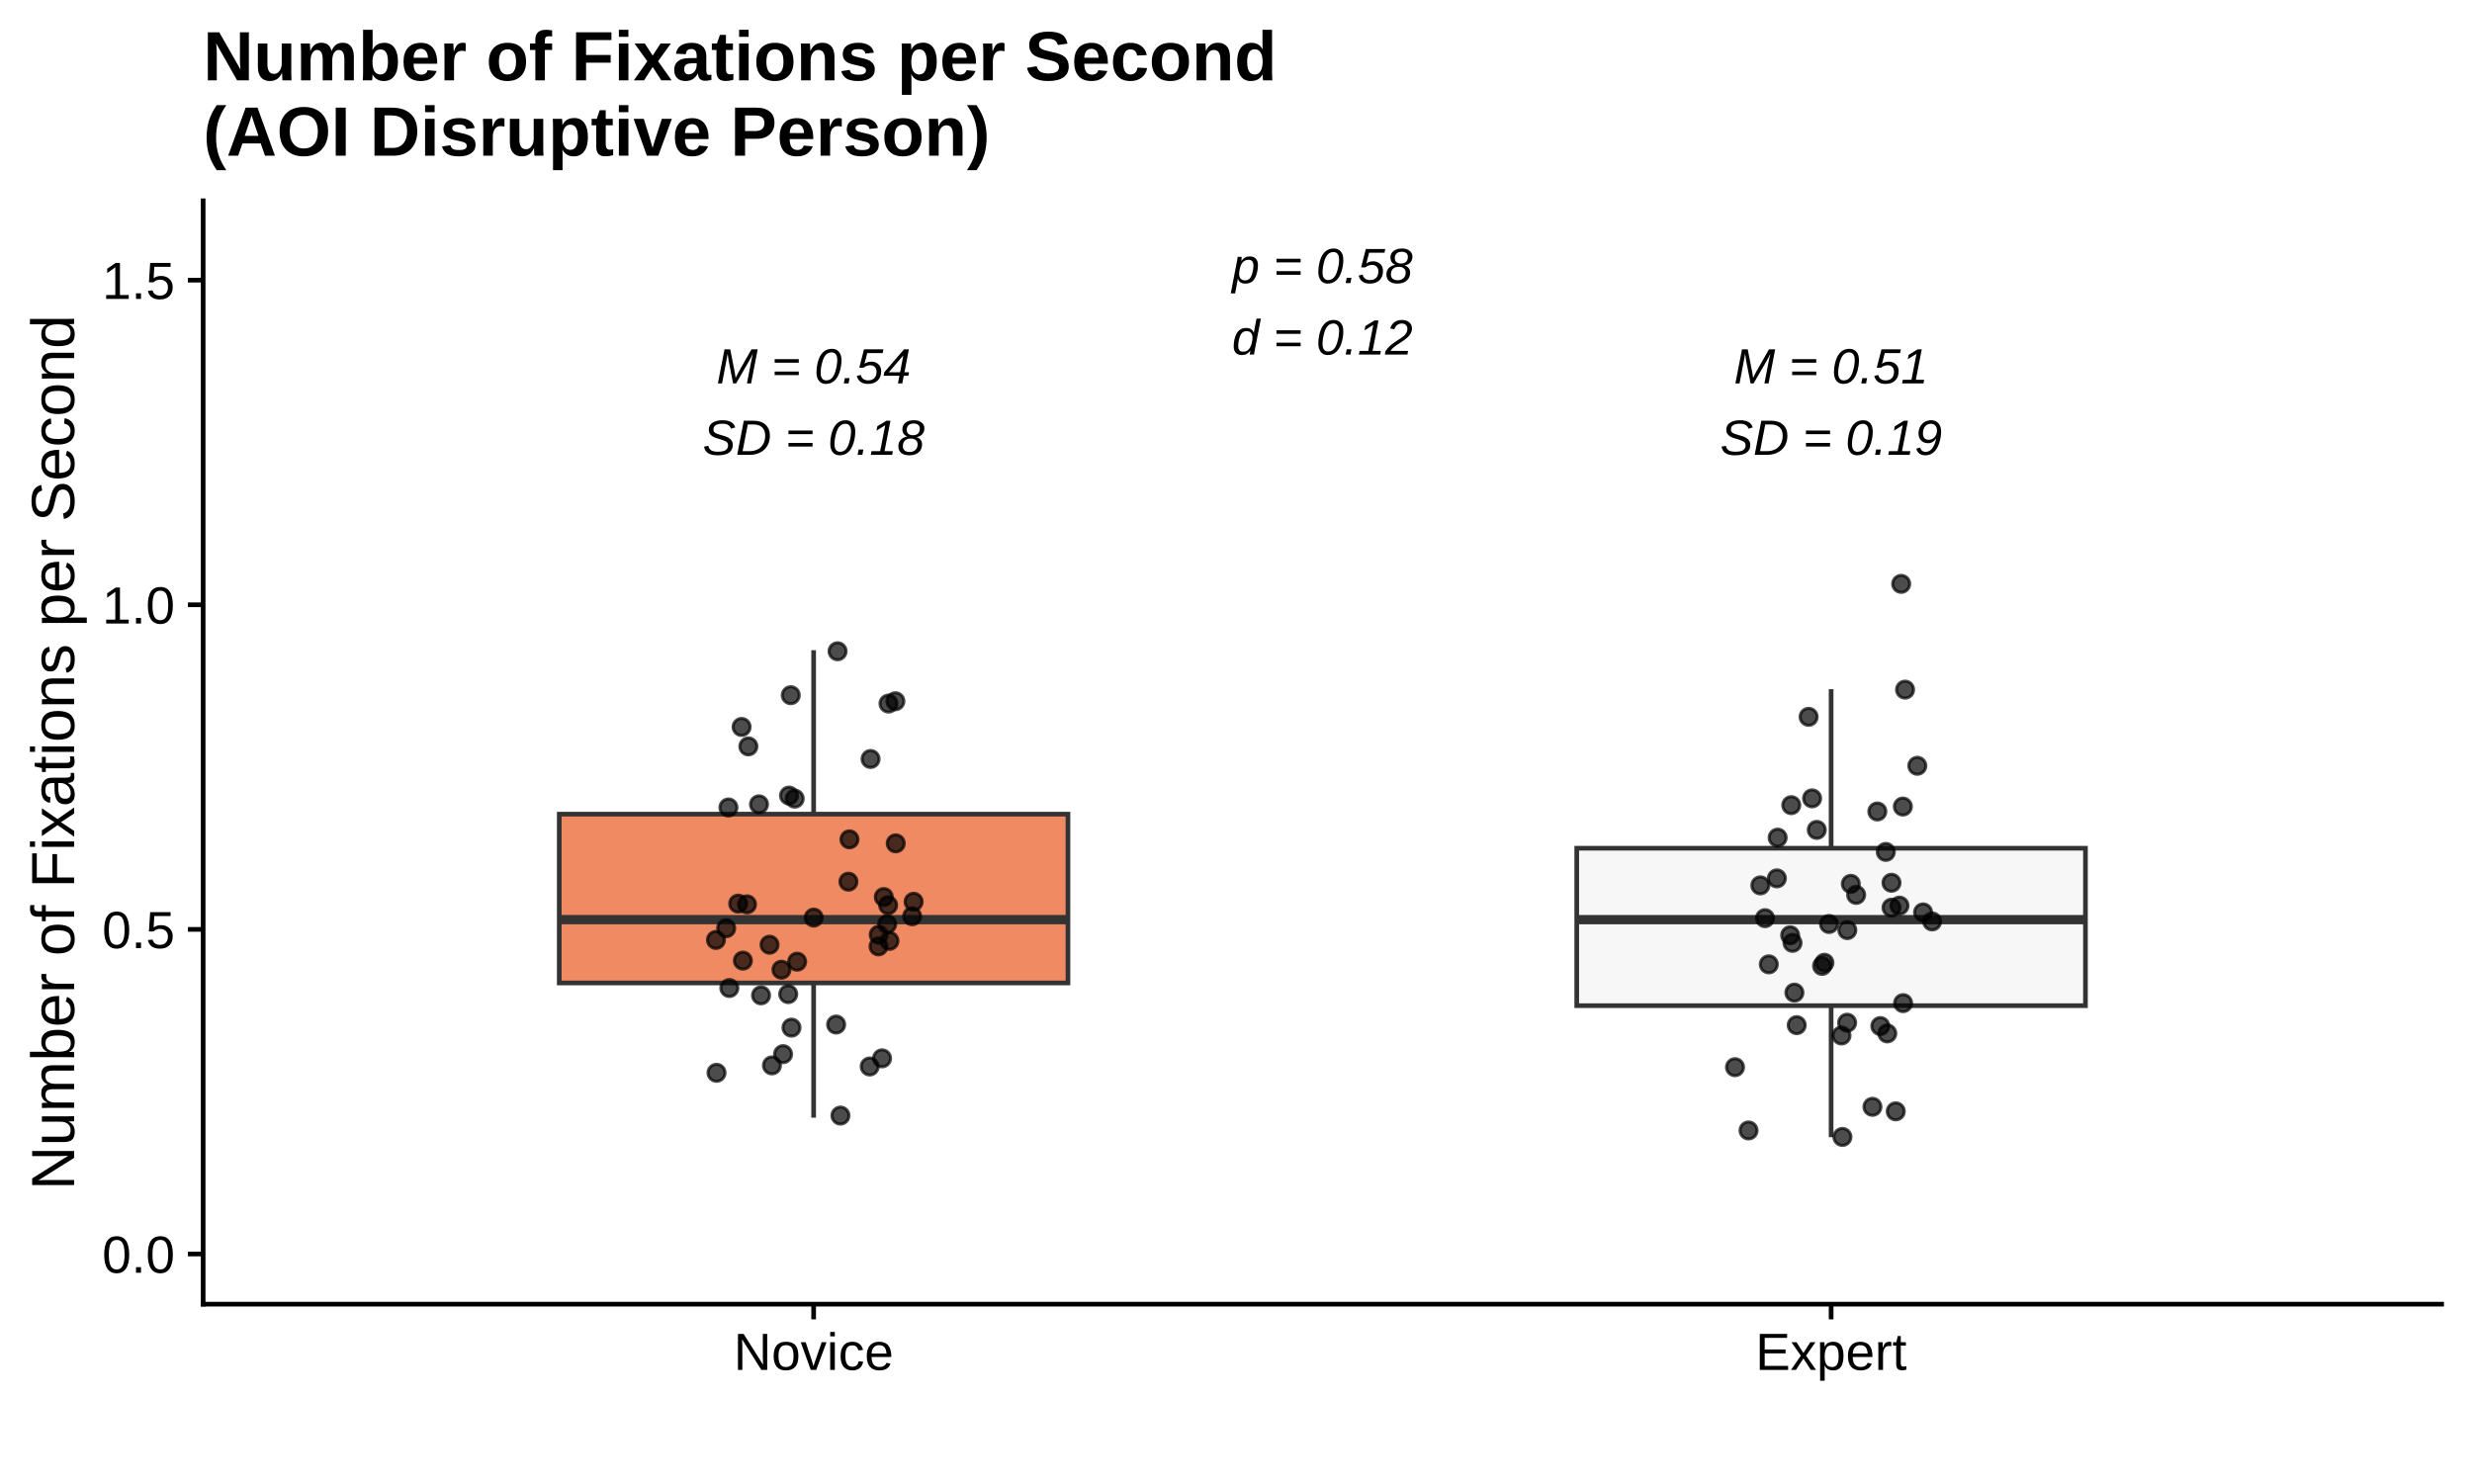
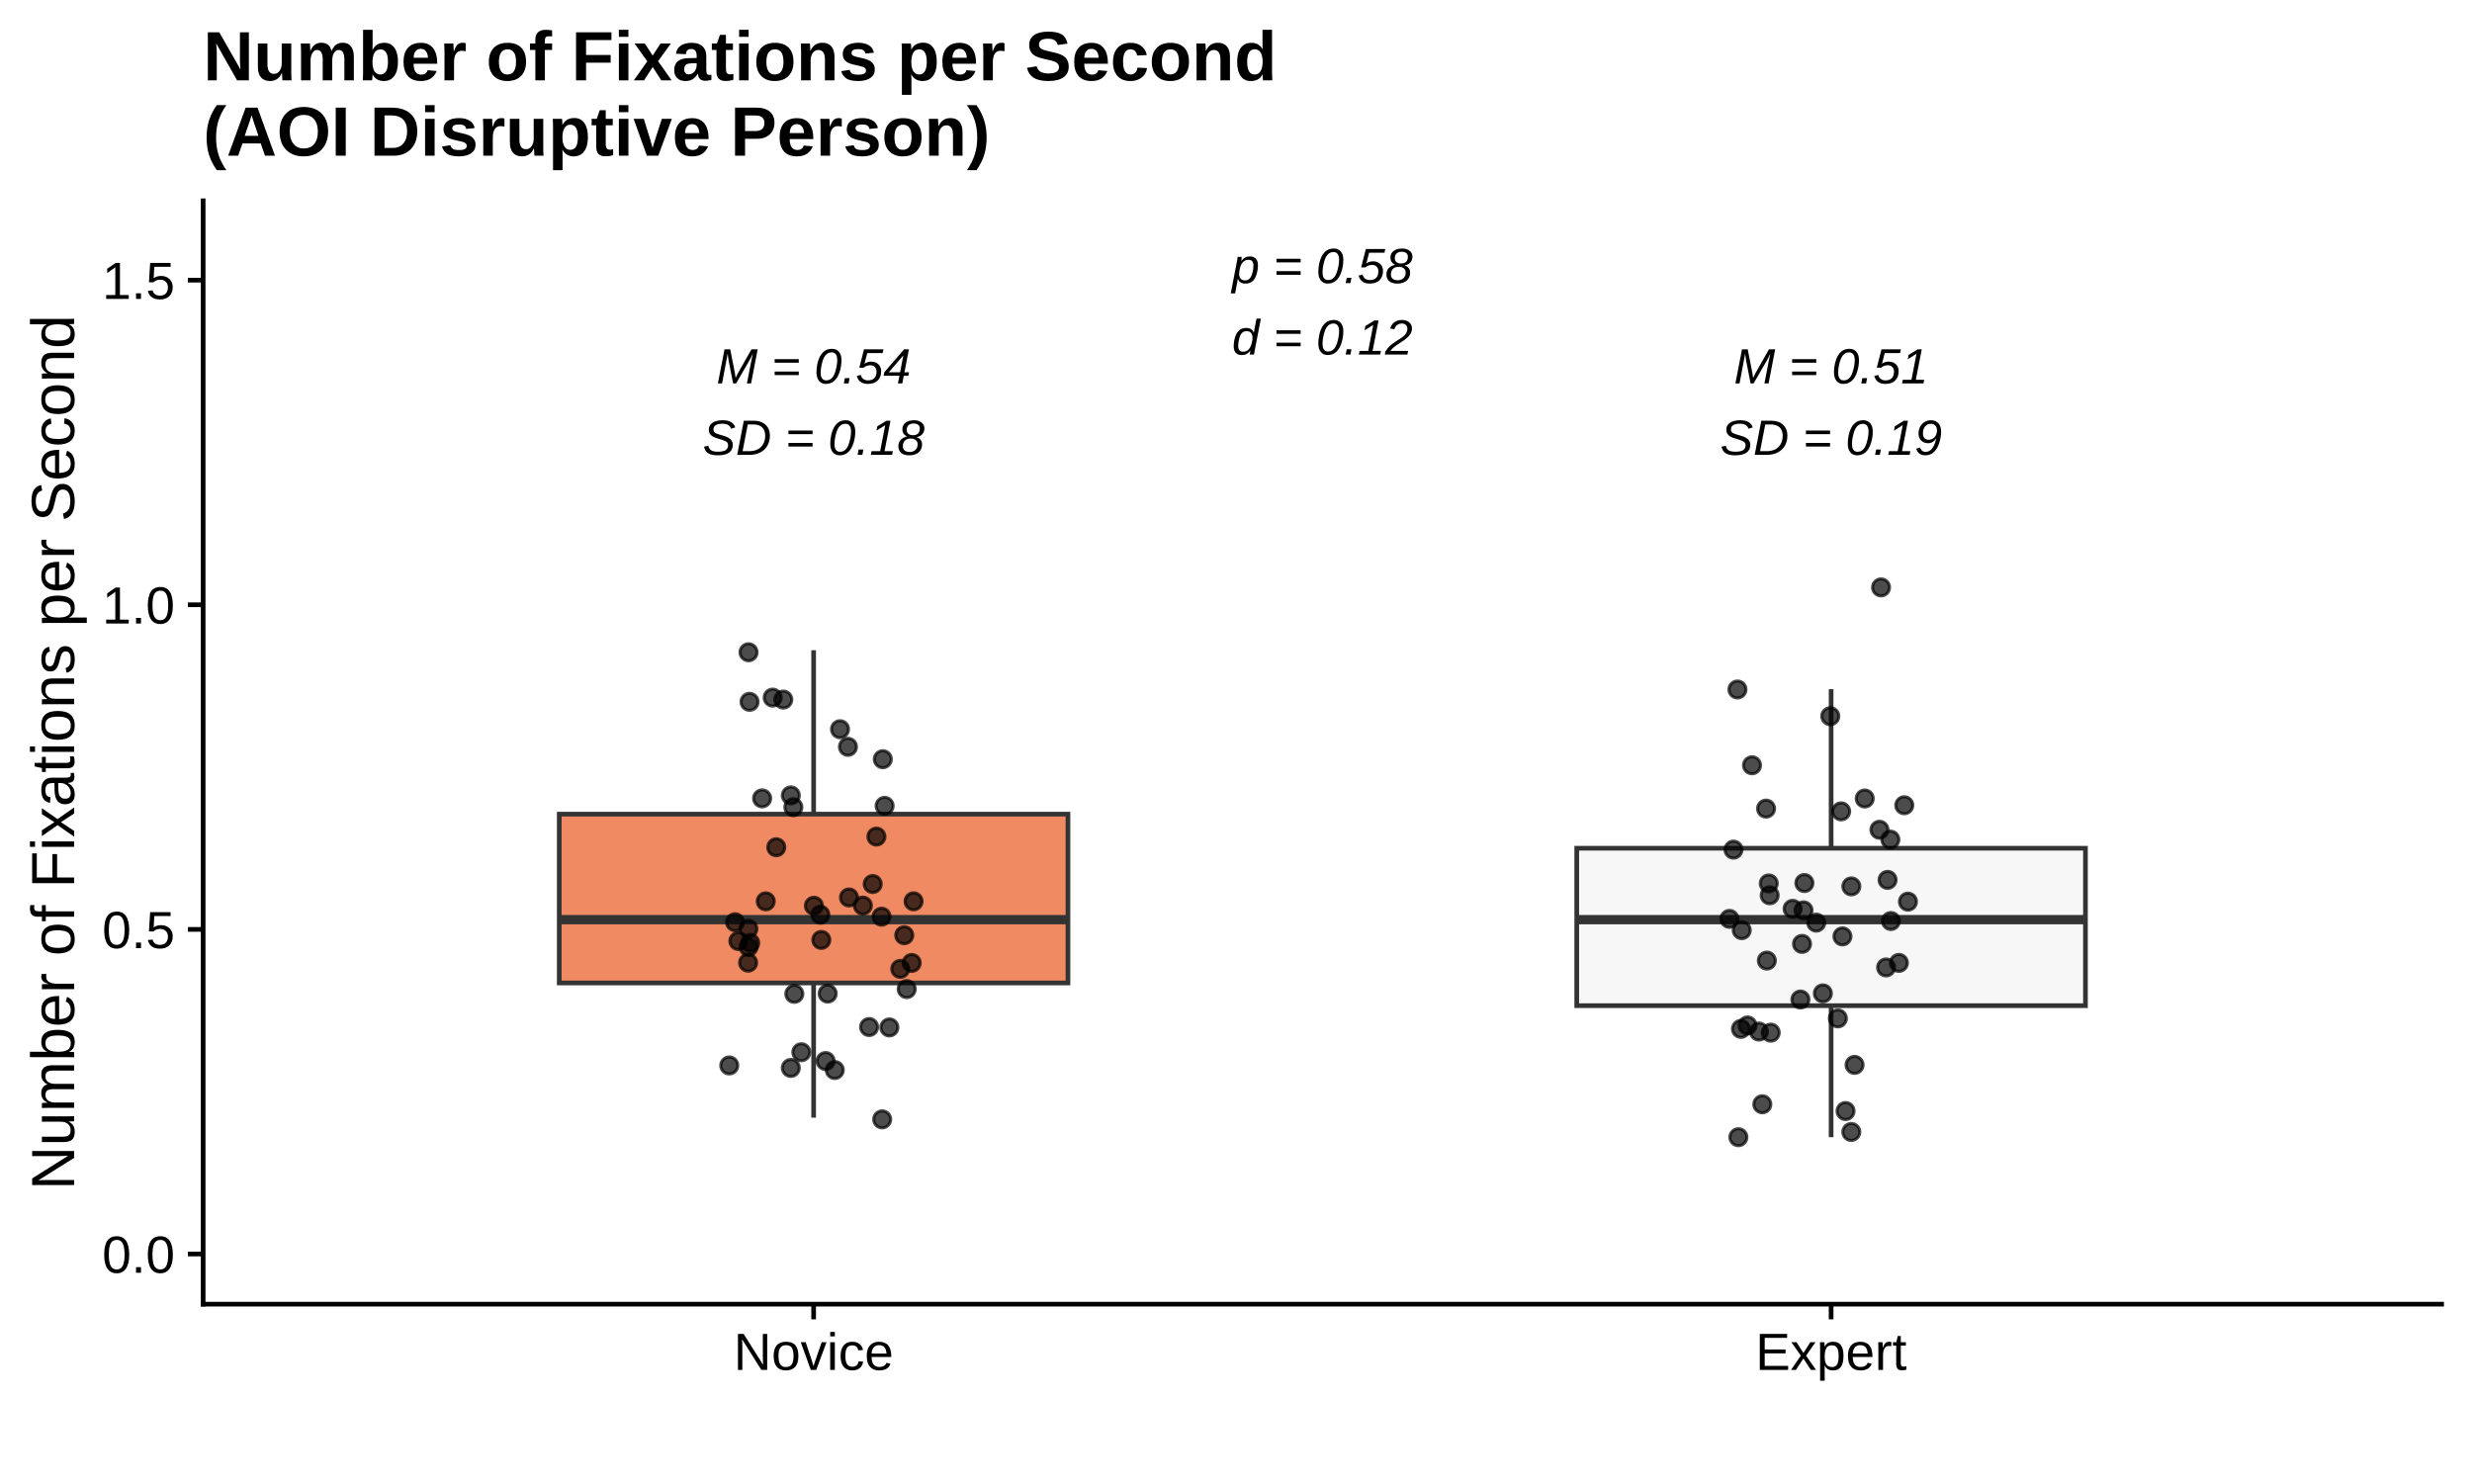
<svg xmlns="http://www.w3.org/2000/svg" class="svglite" width="566.93pt" height="340.16pt" viewBox="0 0 566.93 340.16">
  <defs>
    <style type="text/css">
    .svglite line, .svglite polyline, .svglite polygon, .svglite path, .svglite rect, .svglite circle {
      fill: none;
      stroke: #000000;
      stroke-linecap: round;
      stroke-linejoin: round;
      stroke-miterlimit: 10.00;
    }
    .svglite text {
      white-space: pre;
    }
  </style>
  </defs>
  <rect width="100%" height="100%" style="stroke: none; fill: none;" />
  <defs>
    <clipPath id="cpMC4wMHw1NjYuOTN8MC4wMHwzNDAuMTY=">
      <rect x="0.00" y="0.00" width="566.93" height="340.16" />
    </clipPath>
  </defs>
  <g clip-path="url(#cpMC4wMHw1NjYuOTN8MC4wMHwzNDAuMTY=)">
</g>
  <defs>
    <clipPath id="cpNDYuNTl8NTU5Ljk2fDQ2LjA1fDI5OS4xNA==">
      <rect x="46.59" y="46.05" width="513.37" height="253.08" />
    </clipPath>
  </defs>
  <g clip-path="url(#cpNDYuNTl8NTU5Ljk2fDQ2LjA1fDI5OS4xNA==)">
    <line x1="186.60" y1="186.74" x2="186.60" y2="149.14" style="stroke-width: 1.07; stroke: #333333; stroke-linecap: butt;" />
    <line x1="186.60" y1="225.46" x2="186.60" y2="256.36" style="stroke-width: 1.07; stroke: #333333; stroke-linecap: butt;" />
    <polygon points="128.26,186.74 128.26,225.46 244.93,225.46 244.93,186.74 128.26,186.74 " style="stroke-width: 1.07; stroke: #333333; stroke-linecap: butt; stroke-linejoin: miter; fill: #EF8A62;" />
    <line x1="128.26" y1="210.94" x2="244.93" y2="210.94" style="stroke-width: 2.13; stroke: #333333; stroke-linecap: butt; stroke-linejoin: miter;" />
    <line x1="419.95" y1="194.56" x2="419.95" y2="158.08" style="stroke-width: 1.07; stroke: #333333; stroke-linecap: butt;" />
    <line x1="419.95" y1="230.67" x2="419.95" y2="260.83" style="stroke-width: 1.07; stroke: #333333; stroke-linecap: butt;" />
    <polygon points="361.61,194.56 361.61,230.67 478.28,230.67 478.28,194.56 361.61,194.56 " style="stroke-width: 1.07; stroke: #333333; stroke-linecap: butt; stroke-linejoin: miter; fill: #F7F7F7;" />
    <line x1="361.61" y1="210.94" x2="478.28" y2="210.94" style="stroke-width: 2.13; stroke: #333333; stroke-linecap: butt; stroke-linejoin: miter;" />
-     <circle cx="170.08" cy="166.74" r="1.95" style="stroke-width: 0.71; stroke: #000000; stroke-opacity: 0.70; fill: #000000; fill-opacity: 0.70;" />
-     <circle cx="186.62" cy="210.47" r="1.95" style="stroke-width: 0.71; stroke: #000000; stroke-opacity: 0.70; fill: #000000; fill-opacity: 0.70;" />
-     <circle cx="203.77" cy="161.38" r="1.95" style="stroke-width: 0.71; stroke: #000000; stroke-opacity: 0.70; fill: #000000; fill-opacity: 0.70;" />
-     <circle cx="202.69" cy="205.75" r="1.95" style="stroke-width: 0.71; stroke: #000000; stroke-opacity: 0.70; fill: #000000; fill-opacity: 0.70;" />
-     <circle cx="180.77" cy="228.02" r="1.95" style="stroke-width: 0.71; stroke: #000000; stroke-opacity: 0.70; fill: #000000; fill-opacity: 0.70;" />
-     <circle cx="167.27" cy="226.62" r="1.95" style="stroke-width: 0.71; stroke: #000000; stroke-opacity: 0.70; fill: #000000; fill-opacity: 0.70;" />
-     <circle cx="180.96" cy="182.48" r="1.95" style="stroke-width: 0.71; stroke: #000000; stroke-opacity: 0.70; fill: #000000; fill-opacity: 0.70;" />
-     <circle cx="192.09" cy="149.38" r="1.95" style="stroke-width: 0.71; stroke: #000000; stroke-opacity: 0.70; fill: #000000; fill-opacity: 0.70;" />
-     <circle cx="171.32" cy="207.43" r="1.95" style="stroke-width: 0.71; stroke: #000000; stroke-opacity: 0.70; fill: #000000; fill-opacity: 0.70;" />
-     <circle cx="203.47" cy="211.97" r="1.95" style="stroke-width: 0.71; stroke: #000000; stroke-opacity: 0.70; fill: #000000; fill-opacity: 0.70;" />
-     <circle cx="182.26" cy="183.18" r="1.95" style="stroke-width: 0.71; stroke: #000000; stroke-opacity: 0.70; fill: #000000; fill-opacity: 0.70;" />
-     <circle cx="194.82" cy="192.52" r="1.95" style="stroke-width: 0.71; stroke: #000000; stroke-opacity: 0.70; fill: #000000; fill-opacity: 0.70;" />
-     <circle cx="202.29" cy="242.75" r="1.95" style="stroke-width: 0.71; stroke: #000000; stroke-opacity: 0.70; fill: #000000; fill-opacity: 0.70;" />
-     <circle cx="169.30" cy="207.26" r="1.95" style="stroke-width: 0.71; stroke: #000000; stroke-opacity: 0.70; fill: #000000; fill-opacity: 0.70;" />
-     <circle cx="174.07" cy="184.49" r="1.95" style="stroke-width: 0.71; stroke: #000000; stroke-opacity: 0.70; fill: #000000; fill-opacity: 0.70;" />
-     <circle cx="205.35" cy="160.84" r="1.95" style="stroke-width: 0.71; stroke: #000000; stroke-opacity: 0.70; fill: #000000; fill-opacity: 0.70;" />
-     <circle cx="205.43" cy="193.44" r="1.95" style="stroke-width: 0.71; stroke: #000000; stroke-opacity: 0.70; fill: #000000; fill-opacity: 0.70;" />
-     <circle cx="201.53" cy="214.39" r="1.95" style="stroke-width: 0.71; stroke: #000000; stroke-opacity: 0.70; fill: #000000; fill-opacity: 0.70;" />
-     <circle cx="182.82" cy="220.58" r="1.95" style="stroke-width: 0.71; stroke: #000000; stroke-opacity: 0.70; fill: #000000; fill-opacity: 0.70;" />
-     <circle cx="194.58" cy="202.23" r="1.95" style="stroke-width: 0.71; stroke: #000000; stroke-opacity: 0.70; fill: #000000; fill-opacity: 0.70;" />
-     <circle cx="201.48" cy="217.07" r="1.95" style="stroke-width: 0.71; stroke: #000000; stroke-opacity: 0.70; fill: #000000; fill-opacity: 0.70;" />
-     <circle cx="203.69" cy="207.62" r="1.95" style="stroke-width: 0.71; stroke: #000000; stroke-opacity: 0.70; fill: #000000; fill-opacity: 0.70;" />
-     <circle cx="203.99" cy="215.81" r="1.95" style="stroke-width: 0.71; stroke: #000000; stroke-opacity: 0.70; fill: #000000; fill-opacity: 0.70;" />
-     <circle cx="177.04" cy="244.37" r="1.95" style="stroke-width: 0.71; stroke: #000000; stroke-opacity: 0.70; fill: #000000; fill-opacity: 0.70;" />
-     <circle cx="174.54" cy="228.30" r="1.95" style="stroke-width: 0.71; stroke: #000000; stroke-opacity: 0.70; fill: #000000; fill-opacity: 0.70;" />
-     <circle cx="164.20" cy="215.59" r="1.95" style="stroke-width: 0.71; stroke: #000000; stroke-opacity: 0.70; fill: #000000; fill-opacity: 0.70;" />
-     <circle cx="171.63" cy="171.20" r="1.95" style="stroke-width: 0.71; stroke: #000000; stroke-opacity: 0.70; fill: #000000; fill-opacity: 0.70;" />
-     <circle cx="181.36" cy="159.46" r="1.95" style="stroke-width: 0.71; stroke: #000000; stroke-opacity: 0.70; fill: #000000; fill-opacity: 0.70;" />
-     <circle cx="167.06" cy="185.21" r="1.95" style="stroke-width: 0.71; stroke: #000000; stroke-opacity: 0.70; fill: #000000; fill-opacity: 0.70;" />
-     <circle cx="179.59" cy="241.79" r="1.95" style="stroke-width: 0.71; stroke: #000000; stroke-opacity: 0.70; fill: #000000; fill-opacity: 0.70;" />
-     <circle cx="209.19" cy="210.16" r="1.95" style="stroke-width: 0.71; stroke: #000000; stroke-opacity: 0.70; fill: #000000; fill-opacity: 0.70;" />
-     <circle cx="164.33" cy="246.07" r="1.95" style="stroke-width: 0.71; stroke: #000000; stroke-opacity: 0.70; fill: #000000; fill-opacity: 0.70;" />
-     <circle cx="181.52" cy="235.71" r="1.95" style="stroke-width: 0.71; stroke: #000000; stroke-opacity: 0.70; fill: #000000; fill-opacity: 0.70;" />
-     <circle cx="166.55" cy="212.91" r="1.95" style="stroke-width: 0.71; stroke: #000000; stroke-opacity: 0.70; fill: #000000; fill-opacity: 0.70;" />
-     <circle cx="192.75" cy="255.88" r="1.95" style="stroke-width: 0.71; stroke: #000000; stroke-opacity: 0.70; fill: #000000; fill-opacity: 0.70;" />
-     <circle cx="176.49" cy="216.69" r="1.95" style="stroke-width: 0.71; stroke: #000000; stroke-opacity: 0.70; fill: #000000; fill-opacity: 0.70;" />
-     <circle cx="199.46" cy="244.62" r="1.95" style="stroke-width: 0.71; stroke: #000000; stroke-opacity: 0.70; fill: #000000; fill-opacity: 0.70;" />
-     <circle cx="209.53" cy="206.84" r="1.95" style="stroke-width: 0.71; stroke: #000000; stroke-opacity: 0.70; fill: #000000; fill-opacity: 0.70;" />
-     <circle cx="199.66" cy="174.09" r="1.95" style="stroke-width: 0.71; stroke: #000000; stroke-opacity: 0.70; fill: #000000; fill-opacity: 0.70;" />
-     <circle cx="170.37" cy="220.34" r="1.95" style="stroke-width: 0.71; stroke: #000000; stroke-opacity: 0.70; fill: #000000; fill-opacity: 0.70;" />
-     <circle cx="179.22" cy="222.42" r="1.95" style="stroke-width: 0.71; stroke: #000000; stroke-opacity: 0.70; fill: #000000; fill-opacity: 0.70;" />
-     <circle cx="191.76" cy="235.00" r="1.95" style="stroke-width: 0.71; stroke: #000000; stroke-opacity: 0.70; fill: #000000; fill-opacity: 0.70;" />
-     <circle cx="436.02" cy="133.92" r="1.95" style="stroke-width: 0.71; stroke: #000000; stroke-opacity: 0.70; fill: #000000; fill-opacity: 0.70;" />
-     <circle cx="407.69" cy="192.13" r="1.95" style="stroke-width: 0.71; stroke: #000000; stroke-opacity: 0.70; fill: #000000; fill-opacity: 0.70;" />
-     <circle cx="433.81" cy="208.19" r="1.95" style="stroke-width: 0.71; stroke: #000000; stroke-opacity: 0.70; fill: #000000; fill-opacity: 0.70;" />
-     <circle cx="419.47" cy="211.94" r="1.95" style="stroke-width: 0.71; stroke: #000000; stroke-opacity: 0.70; fill: #000000; fill-opacity: 0.70;" />
-     <circle cx="439.72" cy="175.65" r="1.95" style="stroke-width: 0.71; stroke: #000000; stroke-opacity: 0.70; fill: #000000; fill-opacity: 0.70;" />
-     <circle cx="417.88" cy="221.55" r="1.95" style="stroke-width: 0.71; stroke: #000000; stroke-opacity: 0.70; fill: #000000; fill-opacity: 0.70;" />
-     <circle cx="443.12" cy="211.35" r="1.95" style="stroke-width: 0.71; stroke: #000000; stroke-opacity: 0.70; fill: #000000; fill-opacity: 0.70;" />
-     <circle cx="414.79" cy="164.42" r="1.95" style="stroke-width: 0.71; stroke: #000000; stroke-opacity: 0.70; fill: #000000; fill-opacity: 0.70;" />
-     <circle cx="436.46" cy="230.09" r="1.95" style="stroke-width: 0.71; stroke: #000000; stroke-opacity: 0.70; fill: #000000; fill-opacity: 0.70;" />
-     <circle cx="433.80" cy="202.48" r="1.95" style="stroke-width: 0.71; stroke: #000000; stroke-opacity: 0.70; fill: #000000; fill-opacity: 0.70;" />
-     <circle cx="410.81" cy="184.68" r="1.95" style="stroke-width: 0.71; stroke: #000000; stroke-opacity: 0.70; fill: #000000; fill-opacity: 0.70;" />
-     <circle cx="425.69" cy="205.26" r="1.95" style="stroke-width: 0.71; stroke: #000000; stroke-opacity: 0.70; fill: #000000; fill-opacity: 0.70;" />
-     <circle cx="401.01" cy="259.29" r="1.95" style="stroke-width: 0.71; stroke: #000000; stroke-opacity: 0.70; fill: #000000; fill-opacity: 0.70;" />
-     <circle cx="410.56" cy="214.52" r="1.95" style="stroke-width: 0.71; stroke: #000000; stroke-opacity: 0.70; fill: #000000; fill-opacity: 0.70;" />
-     <circle cx="434.77" cy="254.91" r="1.95" style="stroke-width: 0.71; stroke: #000000; stroke-opacity: 0.70; fill: #000000; fill-opacity: 0.70;" />
-     <circle cx="441.04" cy="209.28" r="1.95" style="stroke-width: 0.71; stroke: #000000; stroke-opacity: 0.70; fill: #000000; fill-opacity: 0.70;" />
-     <circle cx="432.83" cy="237.03" r="1.95" style="stroke-width: 0.71; stroke: #000000; stroke-opacity: 0.70; fill: #000000; fill-opacity: 0.70;" />
-     <circle cx="429.43" cy="253.87" r="1.95" style="stroke-width: 0.71; stroke: #000000; stroke-opacity: 0.70; fill: #000000; fill-opacity: 0.70;" />
-     <circle cx="415.59" cy="183.12" r="1.95" style="stroke-width: 0.71; stroke: #000000; stroke-opacity: 0.70; fill: #000000; fill-opacity: 0.70;" />
-     <circle cx="432.49" cy="195.40" r="1.95" style="stroke-width: 0.71; stroke: #000000; stroke-opacity: 0.70; fill: #000000; fill-opacity: 0.70;" />
-     <circle cx="411.53" cy="227.68" r="1.95" style="stroke-width: 0.71; stroke: #000000; stroke-opacity: 0.70; fill: #000000; fill-opacity: 0.70;" />
-     <circle cx="404.79" cy="210.60" r="1.95" style="stroke-width: 0.71; stroke: #000000; stroke-opacity: 0.70; fill: #000000; fill-opacity: 0.70;" />
-     <circle cx="403.72" cy="203.08" r="1.95" style="stroke-width: 0.71; stroke: #000000; stroke-opacity: 0.70; fill: #000000; fill-opacity: 0.70;" />
-     <circle cx="423.62" cy="234.58" r="1.95" style="stroke-width: 0.71; stroke: #000000; stroke-opacity: 0.70; fill: #000000; fill-opacity: 0.70;" />
-     <circle cx="422.54" cy="260.78" r="1.95" style="stroke-width: 0.71; stroke: #000000; stroke-opacity: 0.70; fill: #000000; fill-opacity: 0.70;" />
-     <circle cx="424.47" cy="202.73" r="1.95" style="stroke-width: 0.71; stroke: #000000; stroke-opacity: 0.70; fill: #000000; fill-opacity: 0.70;" />
-     <circle cx="411.10" cy="216.26" r="1.95" style="stroke-width: 0.71; stroke: #000000; stroke-opacity: 0.70; fill: #000000; fill-opacity: 0.70;" />
-     <circle cx="423.67" cy="213.34" r="1.95" style="stroke-width: 0.71; stroke: #000000; stroke-opacity: 0.70; fill: #000000; fill-opacity: 0.70;" />
-     <circle cx="430.55" cy="186.13" r="1.95" style="stroke-width: 0.71; stroke: #000000; stroke-opacity: 0.70; fill: #000000; fill-opacity: 0.70;" />
-     <circle cx="412.06" cy="235.14" r="1.95" style="stroke-width: 0.71; stroke: #000000; stroke-opacity: 0.70; fill: #000000; fill-opacity: 0.70;" />
-     <circle cx="397.91" cy="244.78" r="1.95" style="stroke-width: 0.71; stroke: #000000; stroke-opacity: 0.70; fill: #000000; fill-opacity: 0.70;" />
-     <circle cx="407.51" cy="201.47" r="1.95" style="stroke-width: 0.71; stroke: #000000; stroke-opacity: 0.70; fill: #000000; fill-opacity: 0.70;" />
-     <circle cx="436.40" cy="185.00" r="1.95" style="stroke-width: 0.71; stroke: #000000; stroke-opacity: 0.70; fill: #000000; fill-opacity: 0.70;" />
-     <circle cx="416.66" cy="190.35" r="1.95" style="stroke-width: 0.71; stroke: #000000; stroke-opacity: 0.70; fill: #000000; fill-opacity: 0.70;" />
-     <circle cx="418.41" cy="220.83" r="1.95" style="stroke-width: 0.71; stroke: #000000; stroke-opacity: 0.70; fill: #000000; fill-opacity: 0.70;" />
-     <circle cx="422.33" cy="237.51" r="1.95" style="stroke-width: 0.71; stroke: #000000; stroke-opacity: 0.70; fill: #000000; fill-opacity: 0.70;" />
-     <circle cx="431.24" cy="235.35" r="1.95" style="stroke-width: 0.71; stroke: #000000; stroke-opacity: 0.70; fill: #000000; fill-opacity: 0.70;" />
-     <circle cx="435.63" cy="207.72" r="1.95" style="stroke-width: 0.71; stroke: #000000; stroke-opacity: 0.70; fill: #000000; fill-opacity: 0.70;" />
-     <circle cx="436.91" cy="158.18" r="1.95" style="stroke-width: 0.71; stroke: #000000; stroke-opacity: 0.70; fill: #000000; fill-opacity: 0.70;" />
-     <circle cx="405.66" cy="221.19" r="1.95" style="stroke-width: 0.71; stroke: #000000; stroke-opacity: 0.70; fill: #000000; fill-opacity: 0.70;" />
+     <circle cx="192.65" cy="167.26" r="1.95" style="stroke-width: 0.71; stroke: #000000; stroke-opacity: 0.70; fill: #000000; fill-opacity: 0.70;" />
+     <circle cx="202.18" cy="210.26" r="1.95" style="stroke-width: 0.71; stroke: #000000; stroke-opacity: 0.70; fill: #000000; fill-opacity: 0.70;" />
+     <circle cx="179.64" cy="160.46" r="1.95" style="stroke-width: 0.71; stroke: #000000; stroke-opacity: 0.70; fill: #000000; fill-opacity: 0.70;" />
+     <circle cx="194.71" cy="205.85" r="1.95" style="stroke-width: 0.71; stroke: #000000; stroke-opacity: 0.70; fill: #000000; fill-opacity: 0.70;" />
+     <circle cx="182.17" cy="227.96" r="1.95" style="stroke-width: 0.71; stroke: #000000; stroke-opacity: 0.70; fill: #000000; fill-opacity: 0.70;" />
+     <circle cx="207.95" cy="226.87" r="1.95" style="stroke-width: 0.71; stroke: #000000; stroke-opacity: 0.70; fill: #000000; fill-opacity: 0.70;" />
+     <circle cx="181.37" cy="182.44" r="1.95" style="stroke-width: 0.71; stroke: #000000; stroke-opacity: 0.70; fill: #000000; fill-opacity: 0.70;" />
+     <circle cx="171.67" cy="149.61" r="1.95" style="stroke-width: 0.71; stroke: #000000; stroke-opacity: 0.70; fill: #000000; fill-opacity: 0.70;" />
+     <circle cx="197.89" cy="207.71" r="1.95" style="stroke-width: 0.71; stroke: #000000; stroke-opacity: 0.70; fill: #000000; fill-opacity: 0.70;" />
+     <circle cx="168.58" cy="211.53" r="1.95" style="stroke-width: 0.71; stroke: #000000; stroke-opacity: 0.70; fill: #000000; fill-opacity: 0.70;" />
+     <circle cx="174.79" cy="183.12" r="1.95" style="stroke-width: 0.71; stroke: #000000; stroke-opacity: 0.70; fill: #000000; fill-opacity: 0.70;" />
+     <circle cx="201.00" cy="191.89" r="1.95" style="stroke-width: 0.71; stroke: #000000; stroke-opacity: 0.70; fill: #000000; fill-opacity: 0.70;" />
+     <circle cx="189.35" cy="243.37" r="1.95" style="stroke-width: 0.71; stroke: #000000; stroke-opacity: 0.70; fill: #000000; fill-opacity: 0.70;" />
+     <circle cx="186.66" cy="207.75" r="1.95" style="stroke-width: 0.71; stroke: #000000; stroke-opacity: 0.70; fill: #000000; fill-opacity: 0.70;" />
+     <circle cx="181.95" cy="185.14" r="1.95" style="stroke-width: 0.71; stroke: #000000; stroke-opacity: 0.70; fill: #000000; fill-opacity: 0.70;" />
+     <circle cx="171.90" cy="160.98" r="1.95" style="stroke-width: 0.71; stroke: #000000; stroke-opacity: 0.70; fill: #000000; fill-opacity: 0.70;" />
+     <circle cx="178.03" cy="194.33" r="1.95" style="stroke-width: 0.71; stroke: #000000; stroke-opacity: 0.70; fill: #000000; fill-opacity: 0.70;" />
+     <circle cx="207.38" cy="214.51" r="1.95" style="stroke-width: 0.71; stroke: #000000; stroke-opacity: 0.70; fill: #000000; fill-opacity: 0.70;" />
+     <circle cx="171.57" cy="220.81" r="1.95" style="stroke-width: 0.71; stroke: #000000; stroke-opacity: 0.70; fill: #000000; fill-opacity: 0.70;" />
+     <circle cx="200.15" cy="202.77" r="1.95" style="stroke-width: 0.71; stroke: #000000; stroke-opacity: 0.70; fill: #000000; fill-opacity: 0.70;" />
+     <circle cx="171.68" cy="217.20" r="1.95" style="stroke-width: 0.71; stroke: #000000; stroke-opacity: 0.70; fill: #000000; fill-opacity: 0.70;" />
+     <circle cx="209.52" cy="206.74" r="1.95" style="stroke-width: 0.71; stroke: #000000; stroke-opacity: 0.70; fill: #000000; fill-opacity: 0.70;" />
+     <circle cx="188.36" cy="215.59" r="1.95" style="stroke-width: 0.71; stroke: #000000; stroke-opacity: 0.70; fill: #000000; fill-opacity: 0.70;" />
+     <circle cx="167.25" cy="244.38" r="1.95" style="stroke-width: 0.71; stroke: #000000; stroke-opacity: 0.70; fill: #000000; fill-opacity: 0.70;" />
+     <circle cx="189.82" cy="227.90" r="1.95" style="stroke-width: 0.71; stroke: #000000; stroke-opacity: 0.70; fill: #000000; fill-opacity: 0.70;" />
+     <circle cx="169.34" cy="215.84" r="1.95" style="stroke-width: 0.71; stroke: #000000; stroke-opacity: 0.70; fill: #000000; fill-opacity: 0.70;" />
+     <circle cx="194.47" cy="171.30" r="1.95" style="stroke-width: 0.71; stroke: #000000; stroke-opacity: 0.70; fill: #000000; fill-opacity: 0.70;" />
+     <circle cx="177.21" cy="160.01" r="1.95" style="stroke-width: 0.71; stroke: #000000; stroke-opacity: 0.70; fill: #000000; fill-opacity: 0.70;" />
+     <circle cx="202.88" cy="184.84" r="1.95" style="stroke-width: 0.71; stroke: #000000; stroke-opacity: 0.70; fill: #000000; fill-opacity: 0.70;" />
+     <circle cx="183.78" cy="241.35" r="1.95" style="stroke-width: 0.71; stroke: #000000; stroke-opacity: 0.70; fill: #000000; fill-opacity: 0.70;" />
+     <circle cx="188.14" cy="209.80" r="1.95" style="stroke-width: 0.71; stroke: #000000; stroke-opacity: 0.70; fill: #000000; fill-opacity: 0.70;" />
+     <circle cx="191.44" cy="245.43" r="1.95" style="stroke-width: 0.71; stroke: #000000; stroke-opacity: 0.70; fill: #000000; fill-opacity: 0.70;" />
+     <circle cx="203.97" cy="235.66" r="1.95" style="stroke-width: 0.71; stroke: #000000; stroke-opacity: 0.70; fill: #000000; fill-opacity: 0.70;" />
+     <circle cx="171.64" cy="213.04" r="1.95" style="stroke-width: 0.71; stroke: #000000; stroke-opacity: 0.70; fill: #000000; fill-opacity: 0.70;" />
+     <circle cx="202.32" cy="256.75" r="1.95" style="stroke-width: 0.71; stroke: #000000; stroke-opacity: 0.70; fill: #000000; fill-opacity: 0.70;" />
+     <circle cx="172.06" cy="216.27" r="1.95" style="stroke-width: 0.71; stroke: #000000; stroke-opacity: 0.70; fill: #000000; fill-opacity: 0.70;" />
+     <circle cx="181.37" cy="244.95" r="1.95" style="stroke-width: 0.71; stroke: #000000; stroke-opacity: 0.70; fill: #000000; fill-opacity: 0.70;" />
+     <circle cx="175.62" cy="206.74" r="1.95" style="stroke-width: 0.71; stroke: #000000; stroke-opacity: 0.70; fill: #000000; fill-opacity: 0.70;" />
+     <circle cx="202.46" cy="174.14" r="1.95" style="stroke-width: 0.71; stroke: #000000; stroke-opacity: 0.70; fill: #000000; fill-opacity: 0.70;" />
+     <circle cx="209.09" cy="220.87" r="1.95" style="stroke-width: 0.71; stroke: #000000; stroke-opacity: 0.70; fill: #000000; fill-opacity: 0.70;" />
+     <circle cx="206.47" cy="222.23" r="1.95" style="stroke-width: 0.71; stroke: #000000; stroke-opacity: 0.70; fill: #000000; fill-opacity: 0.70;" />
+     <circle cx="199.32" cy="235.57" r="1.95" style="stroke-width: 0.71; stroke: #000000; stroke-opacity: 0.70; fill: #000000; fill-opacity: 0.70;" />
+     <circle cx="431.40" cy="134.73" r="1.95" style="stroke-width: 0.71; stroke: #000000; stroke-opacity: 0.70; fill: #000000; fill-opacity: 0.70;" />
+     <circle cx="433.54" cy="192.58" r="1.95" style="stroke-width: 0.71; stroke: #000000; stroke-opacity: 0.70; fill: #000000; fill-opacity: 0.70;" />
+     <circle cx="411.12" cy="208.46" r="1.95" style="stroke-width: 0.71; stroke: #000000; stroke-opacity: 0.70; fill: #000000; fill-opacity: 0.70;" />
+     <circle cx="416.54" cy="211.62" r="1.95" style="stroke-width: 0.71; stroke: #000000; stroke-opacity: 0.70; fill: #000000; fill-opacity: 0.70;" />
+     <circle cx="401.81" cy="175.53" r="1.95" style="stroke-width: 0.71; stroke: #000000; stroke-opacity: 0.70; fill: #000000; fill-opacity: 0.70;" />
+     <circle cx="432.56" cy="221.90" r="1.95" style="stroke-width: 0.71; stroke: #000000; stroke-opacity: 0.70; fill: #000000; fill-opacity: 0.70;" />
+     <circle cx="433.66" cy="211.25" r="1.95" style="stroke-width: 0.71; stroke: #000000; stroke-opacity: 0.70; fill: #000000; fill-opacity: 0.70;" />
+     <circle cx="419.76" cy="164.27" r="1.95" style="stroke-width: 0.71; stroke: #000000; stroke-opacity: 0.70; fill: #000000; fill-opacity: 0.70;" />
+     <circle cx="412.91" cy="229.26" r="1.95" style="stroke-width: 0.71; stroke: #000000; stroke-opacity: 0.70; fill: #000000; fill-opacity: 0.70;" />
+     <circle cx="413.82" cy="202.54" r="1.95" style="stroke-width: 0.71; stroke: #000000; stroke-opacity: 0.70; fill: #000000; fill-opacity: 0.70;" />
+     <circle cx="405.03" cy="185.47" r="1.95" style="stroke-width: 0.71; stroke: #000000; stroke-opacity: 0.70; fill: #000000; fill-opacity: 0.70;" />
+     <circle cx="405.86" cy="205.35" r="1.95" style="stroke-width: 0.71; stroke: #000000; stroke-opacity: 0.70; fill: #000000; fill-opacity: 0.70;" />
+     <circle cx="424.58" cy="259.64" r="1.95" style="stroke-width: 0.71; stroke: #000000; stroke-opacity: 0.70; fill: #000000; fill-opacity: 0.70;" />
+     <circle cx="422.55" cy="214.78" r="1.95" style="stroke-width: 0.71; stroke: #000000; stroke-opacity: 0.70; fill: #000000; fill-opacity: 0.70;" />
+     <circle cx="423.26" cy="254.84" r="1.95" style="stroke-width: 0.71; stroke: #000000; stroke-opacity: 0.70; fill: #000000; fill-opacity: 0.70;" />
+     <circle cx="413.62" cy="208.81" r="1.95" style="stroke-width: 0.71; stroke: #000000; stroke-opacity: 0.70; fill: #000000; fill-opacity: 0.70;" />
+     <circle cx="406.10" cy="236.86" r="1.95" style="stroke-width: 0.71; stroke: #000000; stroke-opacity: 0.70; fill: #000000; fill-opacity: 0.70;" />
+     <circle cx="404.17" cy="253.29" r="1.95" style="stroke-width: 0.71; stroke: #000000; stroke-opacity: 0.70; fill: #000000; fill-opacity: 0.70;" />
+     <circle cx="427.66" cy="183.15" r="1.95" style="stroke-width: 0.71; stroke: #000000; stroke-opacity: 0.70; fill: #000000; fill-opacity: 0.70;" />
+     <circle cx="397.56" cy="194.88" r="1.95" style="stroke-width: 0.71; stroke: #000000; stroke-opacity: 0.70; fill: #000000; fill-opacity: 0.70;" />
+     <circle cx="418.06" cy="227.85" r="1.95" style="stroke-width: 0.71; stroke: #000000; stroke-opacity: 0.70; fill: #000000; fill-opacity: 0.70;" />
+     <circle cx="396.63" cy="210.76" r="1.95" style="stroke-width: 0.71; stroke: #000000; stroke-opacity: 0.70; fill: #000000; fill-opacity: 0.70;" />
+     <circle cx="405.65" cy="202.63" r="1.95" style="stroke-width: 0.71; stroke: #000000; stroke-opacity: 0.70; fill: #000000; fill-opacity: 0.70;" />
+     <circle cx="421.50" cy="233.59" r="1.95" style="stroke-width: 0.71; stroke: #000000; stroke-opacity: 0.70; fill: #000000; fill-opacity: 0.70;" />
+     <circle cx="398.68" cy="260.84" r="1.95" style="stroke-width: 0.71; stroke: #000000; stroke-opacity: 0.70; fill: #000000; fill-opacity: 0.70;" />
+     <circle cx="424.59" cy="203.31" r="1.95" style="stroke-width: 0.71; stroke: #000000; stroke-opacity: 0.70; fill: #000000; fill-opacity: 0.70;" />
+     <circle cx="413.28" cy="216.50" r="1.95" style="stroke-width: 0.71; stroke: #000000; stroke-opacity: 0.70; fill: #000000; fill-opacity: 0.70;" />
+     <circle cx="399.45" cy="213.35" r="1.95" style="stroke-width: 0.71; stroke: #000000; stroke-opacity: 0.70; fill: #000000; fill-opacity: 0.70;" />
+     <circle cx="422.25" cy="186.10" r="1.95" style="stroke-width: 0.71; stroke: #000000; stroke-opacity: 0.70; fill: #000000; fill-opacity: 0.70;" />
+     <circle cx="400.78" cy="235.21" r="1.95" style="stroke-width: 0.71; stroke: #000000; stroke-opacity: 0.70; fill: #000000; fill-opacity: 0.70;" />
+     <circle cx="425.33" cy="244.25" r="1.95" style="stroke-width: 0.71; stroke: #000000; stroke-opacity: 0.70; fill: #000000; fill-opacity: 0.70;" />
+     <circle cx="432.90" cy="201.82" r="1.95" style="stroke-width: 0.71; stroke: #000000; stroke-opacity: 0.70; fill: #000000; fill-opacity: 0.70;" />
+     <circle cx="436.73" cy="184.70" r="1.95" style="stroke-width: 0.71; stroke: #000000; stroke-opacity: 0.70; fill: #000000; fill-opacity: 0.70;" />
+     <circle cx="431.04" cy="190.32" r="1.95" style="stroke-width: 0.71; stroke: #000000; stroke-opacity: 0.70; fill: #000000; fill-opacity: 0.70;" />
+     <circle cx="435.49" cy="220.86" r="1.95" style="stroke-width: 0.71; stroke: #000000; stroke-opacity: 0.70; fill: #000000; fill-opacity: 0.70;" />
+     <circle cx="403.40" cy="236.61" r="1.95" style="stroke-width: 0.71; stroke: #000000; stroke-opacity: 0.70; fill: #000000; fill-opacity: 0.70;" />
+     <circle cx="399.27" cy="235.99" r="1.95" style="stroke-width: 0.71; stroke: #000000; stroke-opacity: 0.70; fill: #000000; fill-opacity: 0.70;" />
+     <circle cx="437.57" cy="206.81" r="1.95" style="stroke-width: 0.71; stroke: #000000; stroke-opacity: 0.70; fill: #000000; fill-opacity: 0.70;" />
+     <circle cx="398.47" cy="158.15" r="1.95" style="stroke-width: 0.71; stroke: #000000; stroke-opacity: 0.70; fill: #000000; fill-opacity: 0.70;" />
+     <circle cx="405.21" cy="220.33" r="1.95" style="stroke-width: 0.71; stroke: #000000; stroke-opacity: 0.70; fill: #000000; fill-opacity: 0.70;" />
    <text x="186.60" y="87.95" text-anchor="middle" style="font-size: 11.38px; font-style: italic; font-family: &quot;Arial&quot;;" textLength="44.59px" lengthAdjust="spacingAndGlyphs">M = 0.54</text>
    <text x="186.60" y="104.33" text-anchor="middle" style="font-size: 11.38px; font-style: italic; font-family: &quot;Arial&quot;;" textLength="50.92px" lengthAdjust="spacingAndGlyphs">SD = 0.18</text>
    <text x="419.95" y="87.95" text-anchor="middle" style="font-size: 11.38px; font-style: italic; font-family: &quot;Arial&quot;;" textLength="44.59px" lengthAdjust="spacingAndGlyphs">M = 0.51</text>
    <text x="419.95" y="104.33" text-anchor="middle" style="font-size: 11.38px; font-style: italic; font-family: &quot;Arial&quot;;" textLength="50.92px" lengthAdjust="spacingAndGlyphs">SD = 0.19</text>
    <text x="303.27" y="64.94" text-anchor="middle" style="font-size: 11.38px; font-style: italic; font-family: &quot;Arial&quot;;" textLength="41.44px" lengthAdjust="spacingAndGlyphs">p = 0.58</text>
    <text x="303.27" y="81.33" text-anchor="middle" style="font-size: 11.38px; font-style: italic; font-family: &quot;Arial&quot;;" textLength="41.44px" lengthAdjust="spacingAndGlyphs">d = 0.12</text>
  </g>
  <g clip-path="url(#cpMC4wMHw1NjYuOTN8MC4wMHwzNDAuMTY=)">
    <polyline points="46.59,299.14 46.59,46.05 " style="stroke-width: 1.07; stroke-linecap: square;" />
    <text x="40.11" y="291.93" text-anchor="end" style="font-size: 12.00px; font-family: &quot;Arial&quot;;" textLength="16.68px" lengthAdjust="spacingAndGlyphs">0.0</text>
    <text x="40.11" y="217.47" text-anchor="end" style="font-size: 12.00px; font-family: &quot;Arial&quot;;" textLength="16.68px" lengthAdjust="spacingAndGlyphs">0.5</text>
    <text x="40.11" y="143.01" text-anchor="end" style="font-size: 12.00px; font-family: &quot;Arial&quot;;" textLength="16.68px" lengthAdjust="spacingAndGlyphs">1.0</text>
    <text x="40.11" y="68.56" text-anchor="end" style="font-size: 12.00px; font-family: &quot;Arial&quot;;" textLength="16.68px" lengthAdjust="spacingAndGlyphs">1.5</text>
    <polyline points="43.10,287.63 46.59,287.63 " style="stroke-width: 1.07; stroke-linecap: butt;" />
    <polyline points="43.10,213.17 46.59,213.17 " style="stroke-width: 1.07; stroke-linecap: butt;" />
    <polyline points="43.10,138.72 46.59,138.72 " style="stroke-width: 1.07; stroke-linecap: butt;" />
    <polyline points="43.10,64.26 46.59,64.26 " style="stroke-width: 1.07; stroke-linecap: butt;" />
    <polyline points="46.59,299.14 559.96,299.14 " style="stroke-width: 1.07; stroke-linecap: square;" />
    <polyline points="186.60,302.62 186.60,299.14 " style="stroke-width: 1.07; stroke-linecap: butt;" />
    <polyline points="419.95,302.62 419.95,299.14 " style="stroke-width: 1.07; stroke-linecap: butt;" />
    <text x="186.60" y="314.21" text-anchor="middle" style="font-size: 12.00px; font-family: &quot;Arial&quot;;" textLength="36.69px" lengthAdjust="spacingAndGlyphs">Novice</text>
    <text x="419.95" y="314.21" text-anchor="middle" style="font-size: 12.00px; font-family: &quot;Arial&quot;;" textLength="34.69px" lengthAdjust="spacingAndGlyphs">Expert</text>
    <text transform="translate(17.00,172.59) rotate(-90)" text-anchor="middle" style="font-size: 14.00px; font-family: &quot;Arial&quot;;" textLength="200.69px" lengthAdjust="spacingAndGlyphs">Number of Fixations per Second</text>
    <text x="46.59" y="18.43" style="font-size: 16.00px; font-weight: bold; font-family: &quot;Arial&quot;;" textLength="250.66px" lengthAdjust="spacingAndGlyphs">Number of Fixations per Second </text>
    <text x="46.59" y="35.71" style="font-size: 16.00px; font-weight: bold; font-family: &quot;Arial&quot;;" textLength="180.45px" lengthAdjust="spacingAndGlyphs">(AOI Disruptive Person)</text>
  </g>
</svg>
